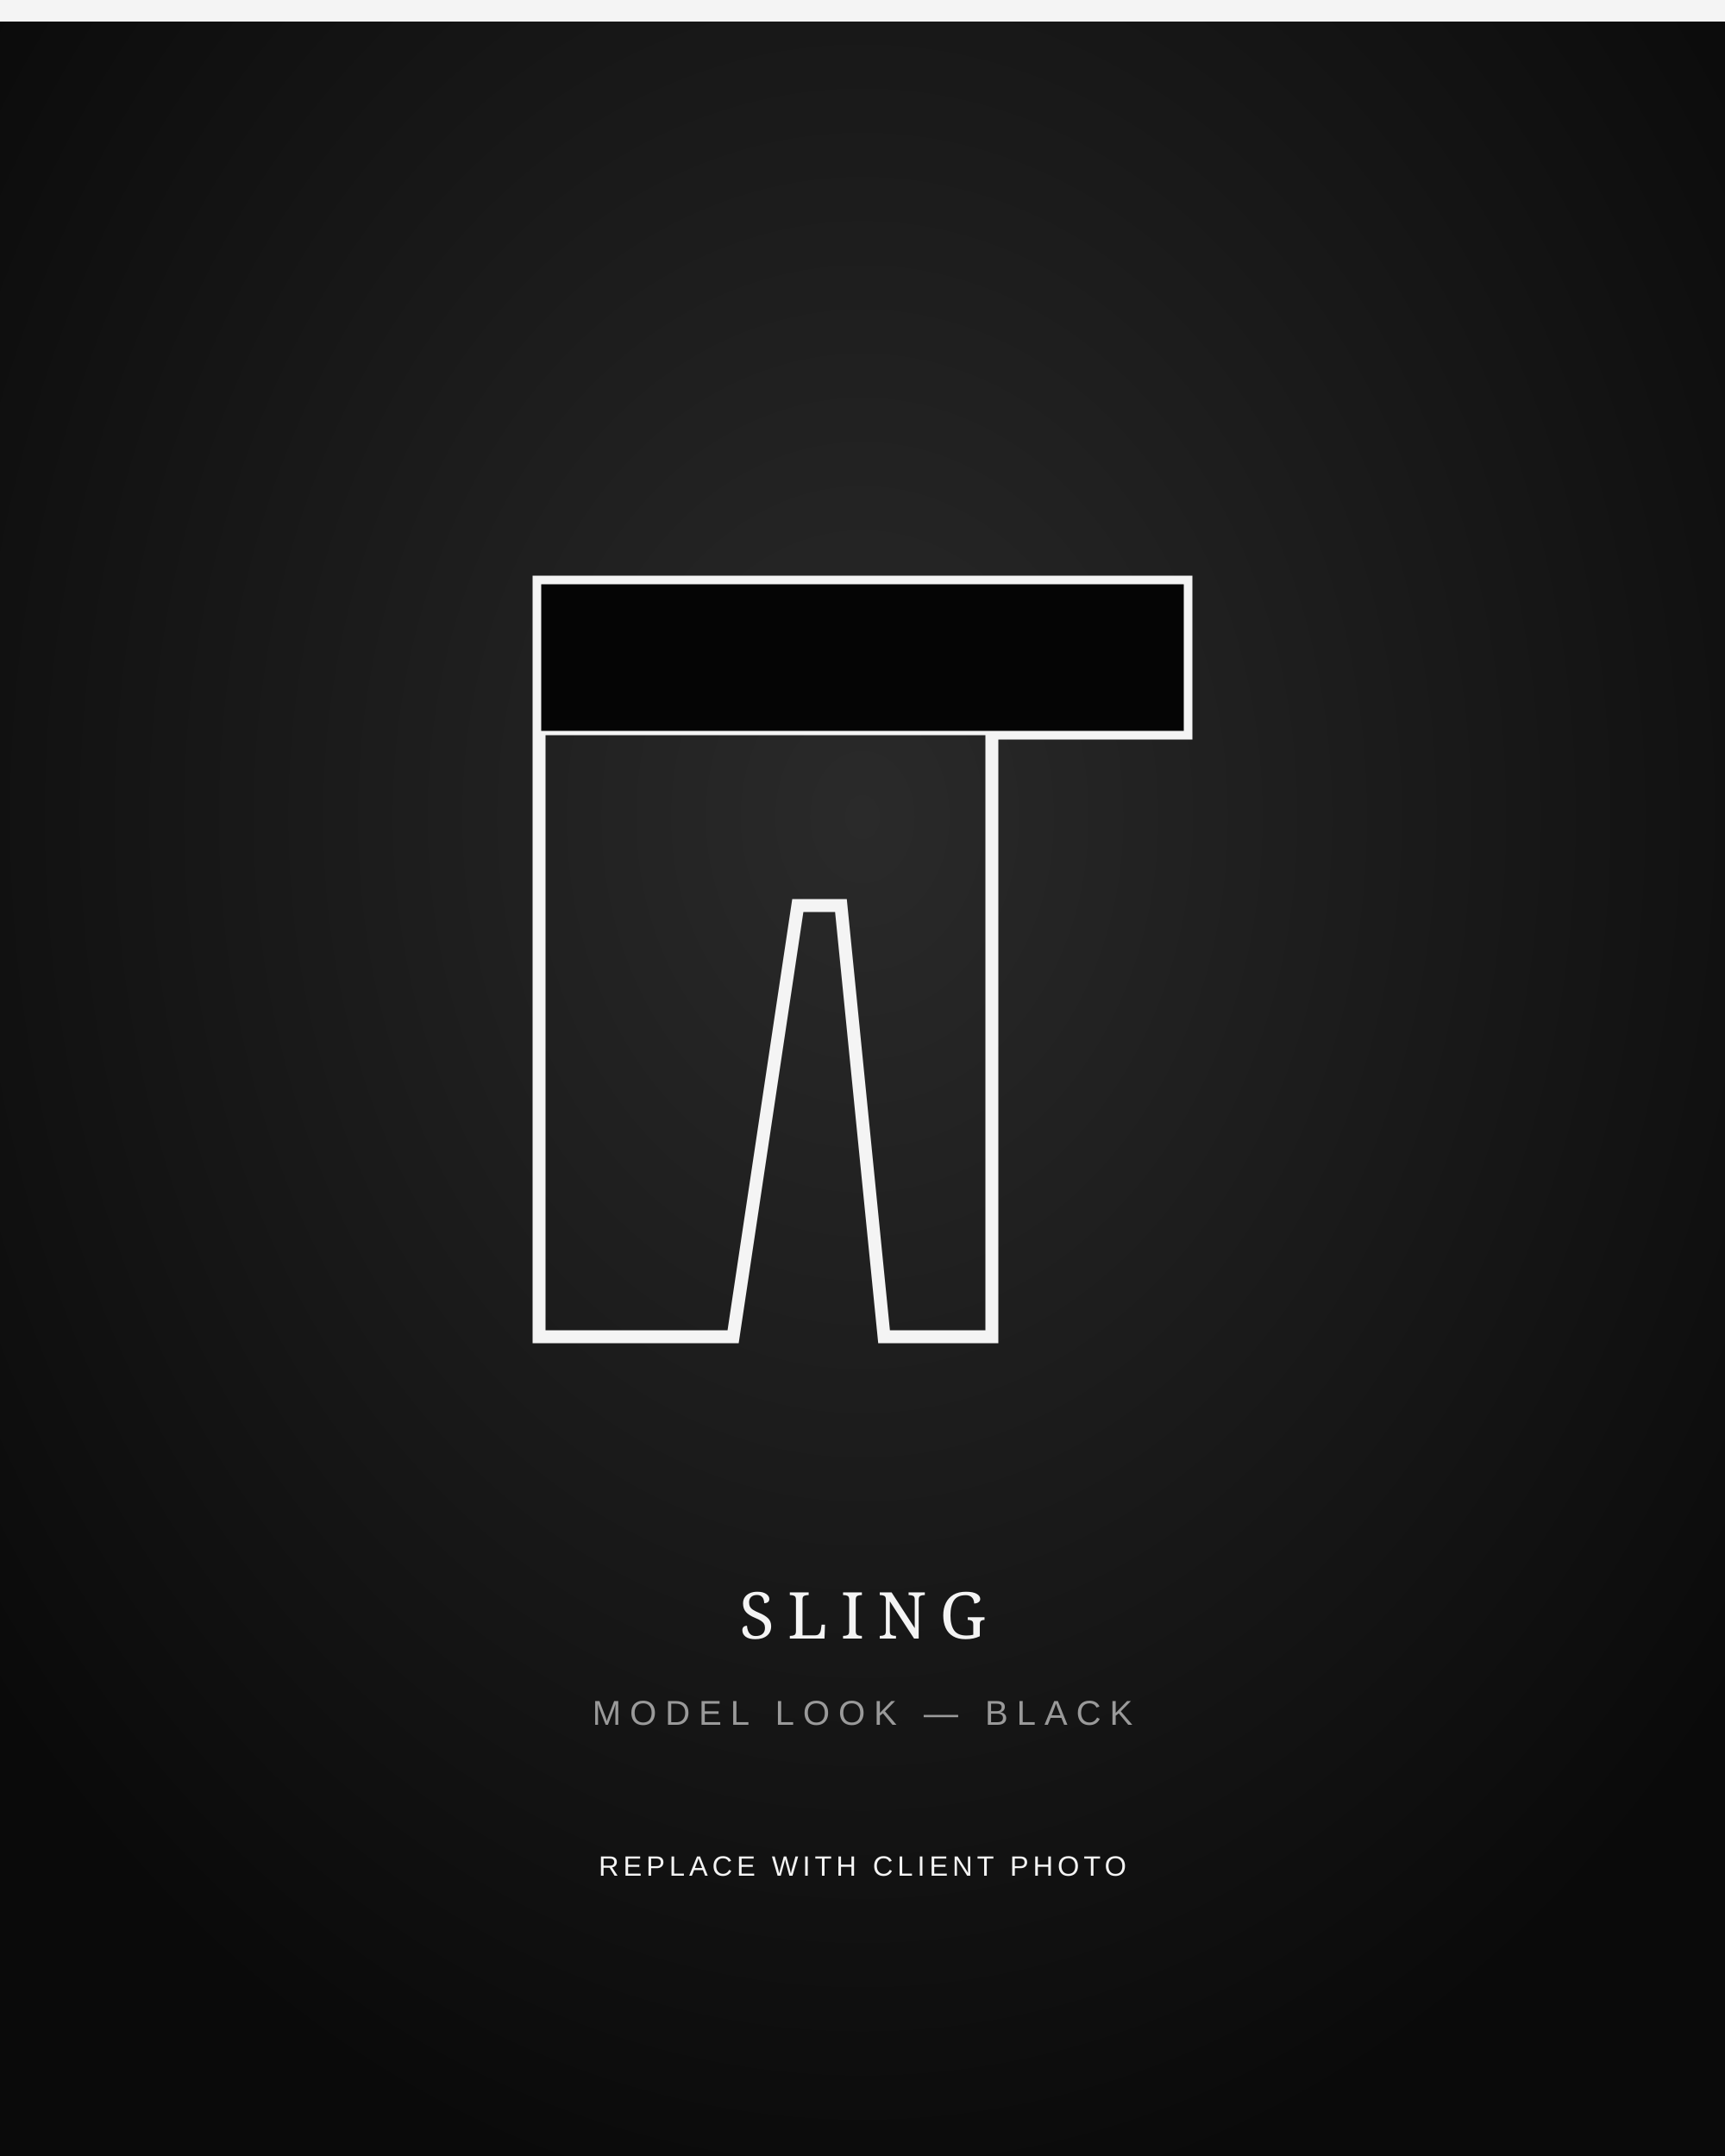
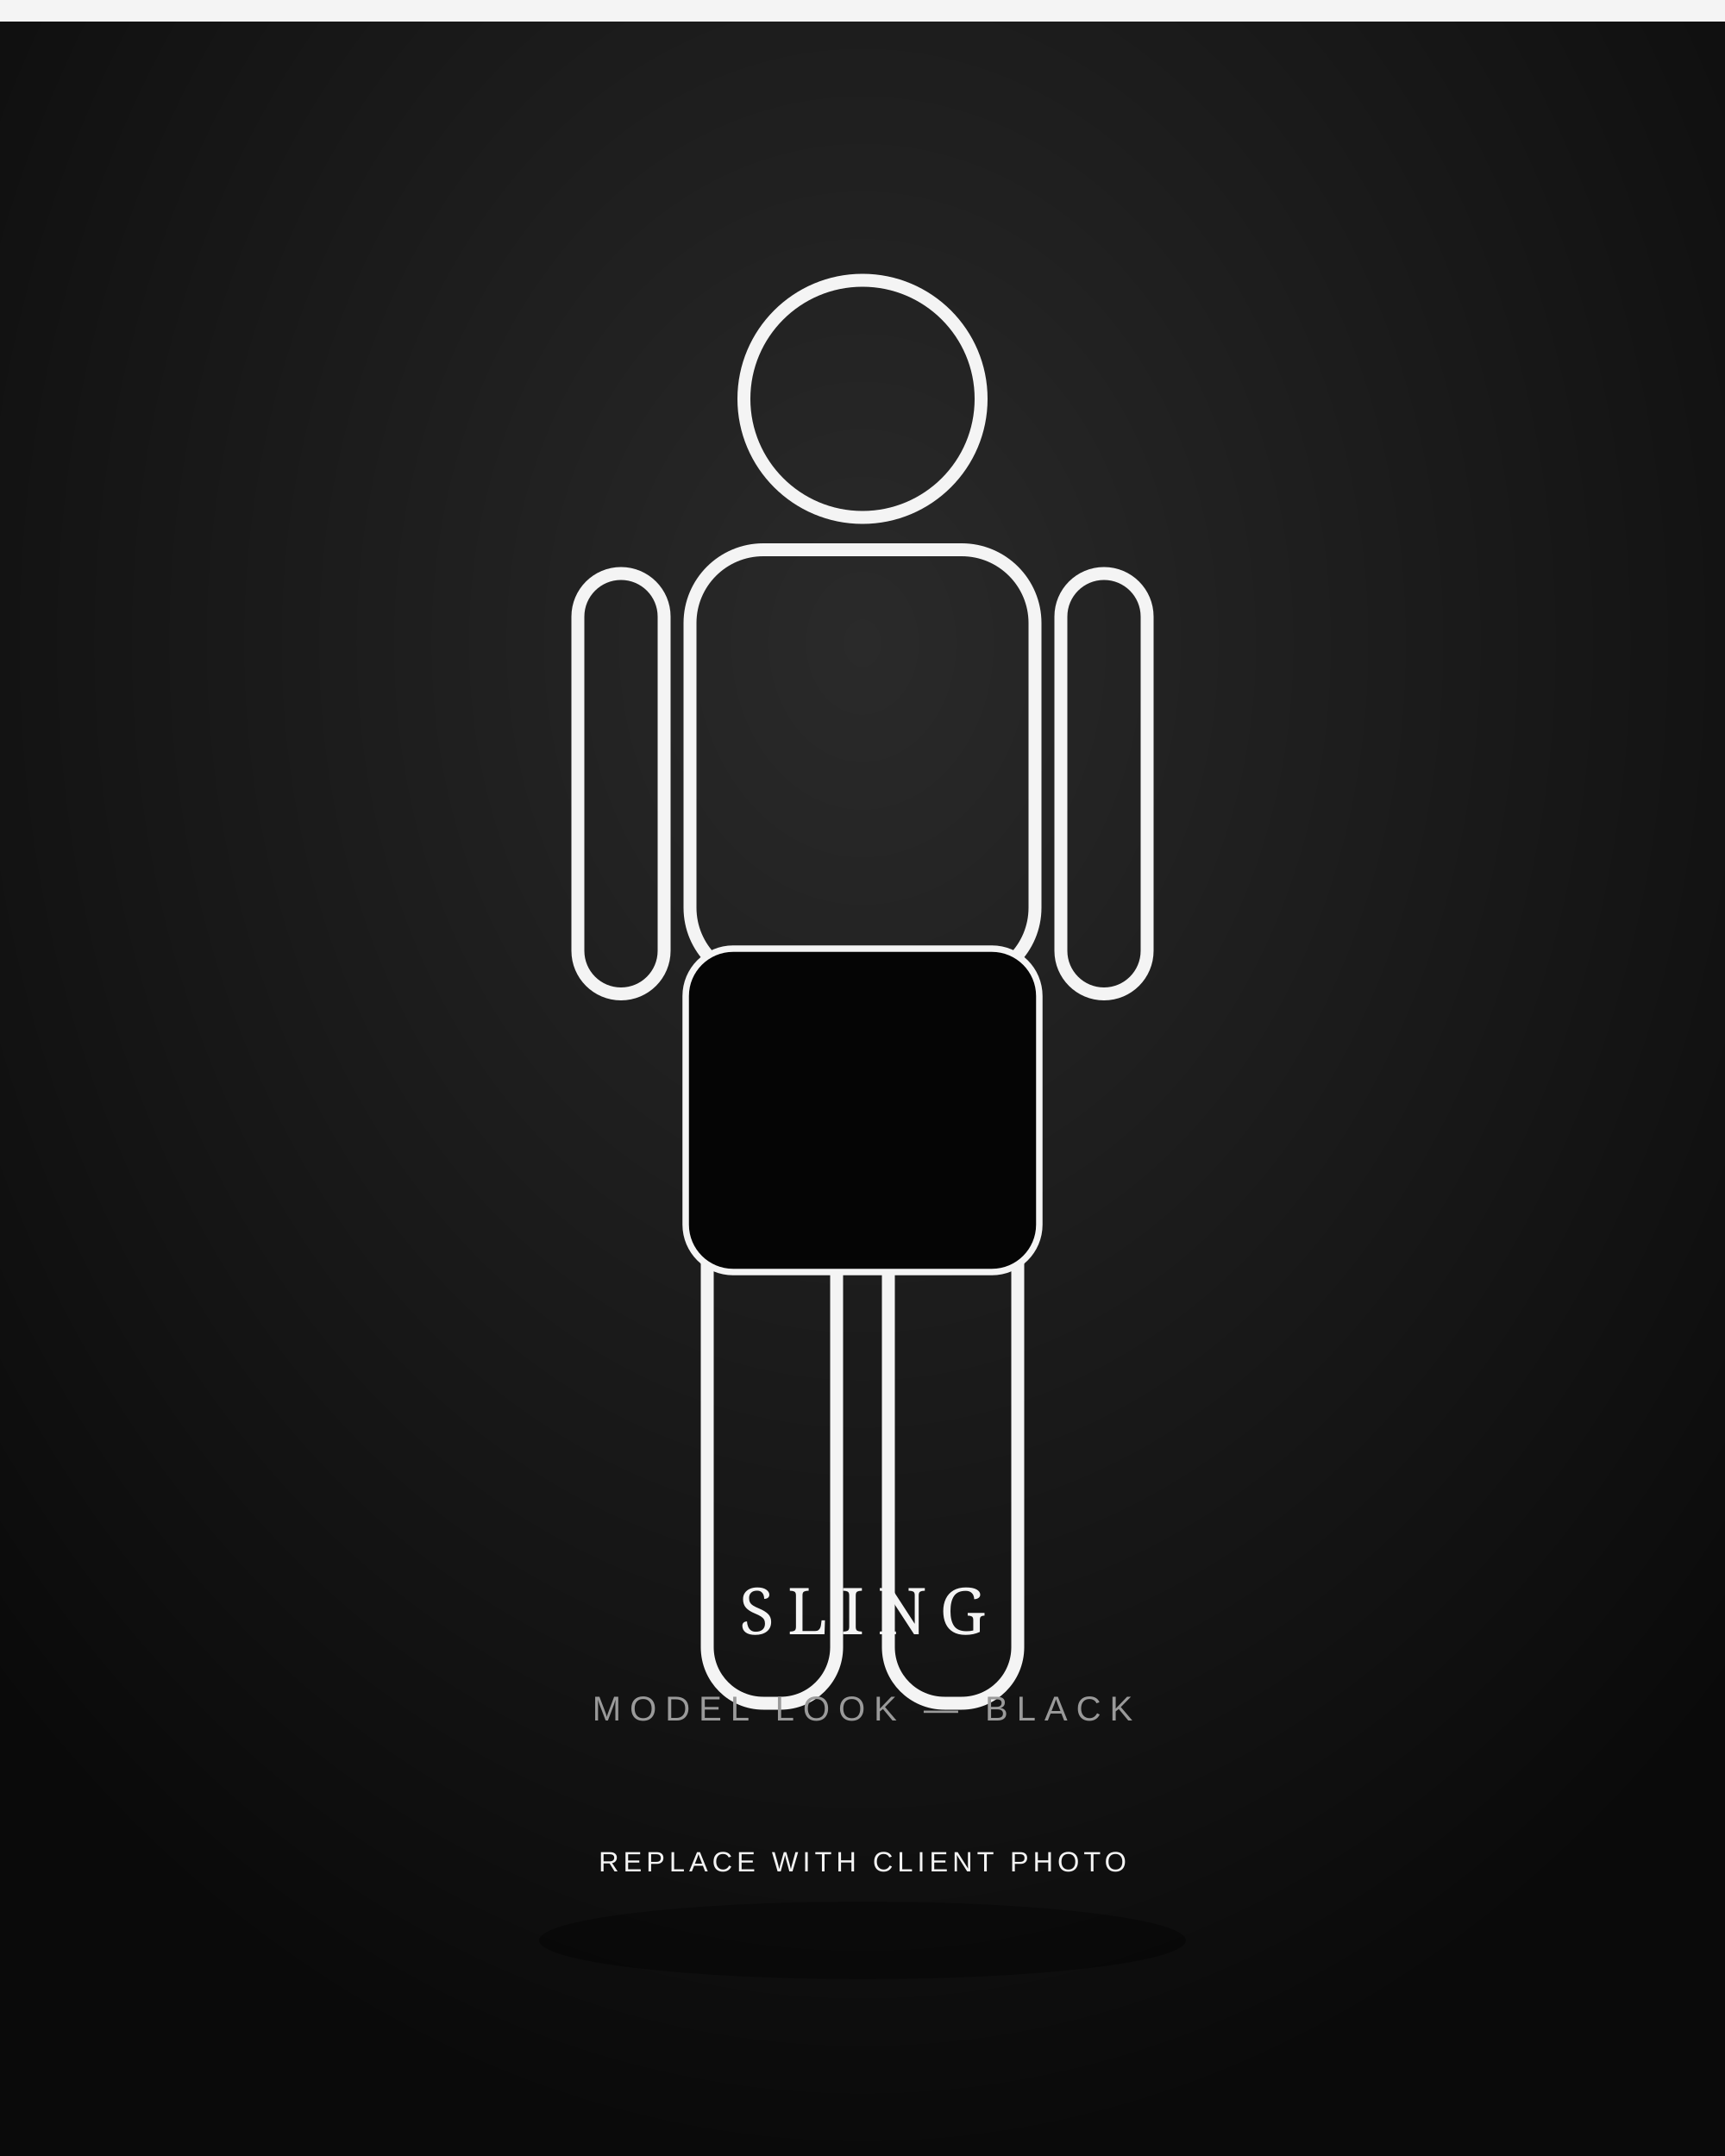
<svg xmlns="http://www.w3.org/2000/svg" viewBox="0 0 800 1000">
  <defs>
-     <radialGradient id="glow2" cx="50%" cy="38%" r="65%">
+     <radialGradient id="glow2" cx="50%" cy="30%" r="70%">
      <stop offset="0%" stop-color="#2a2a2a" />
      <stop offset="100%" stop-color="#0a0a0a" />
    </radialGradient>
  </defs>
  <rect width="800" height="1000" fill="url(#glow2)" />
  <rect x="0" y="0" width="800" height="10" fill="#f4f4f4" />
-   <g transform="translate(400,430)">
-     <path d="M-150,-160 L150,-160 L150,-90 L60,-90 L60,190 L10,190 L-10,-10 L-30,-10 L-60,190 L-150,190 Z" fill="none" stroke="#f4f4f4" stroke-width="6" />
-     <path d="M-150,-160 L150,-160 L150,-90 L-150,-90 Z" fill="#050505" stroke="#f4f4f4" stroke-width="2" />
+   <ellipse cx="400" cy="900" rx="150" ry="18" fill="#000" opacity="0.35" />
+   <g fill="none" stroke="#f4f4f4" stroke-width="6" stroke-linejoin="round" stroke-linecap="round">
+     <circle cx="400" cy="185" r="55" />
+     <rect x="320" y="255" width="160" height="200" rx="34" />
+     <rect x="268" y="266" width="40" height="195" rx="20" />
+     <rect x="492" y="266" width="40" height="195" rx="20" />
+     <rect x="328" y="445" width="60" height="345" rx="26" />
+     <rect x="412" y="445" width="60" height="345" rx="26" />
  </g>
-   <text x="400" y="760" text-anchor="middle" fill="#f4f4f4" font-family="Georgia, serif" font-size="30" letter-spacing="6">SLING</text>
-   <text x="400" y="800" text-anchor="middle" fill="#9a9a9a" font-family="Arial, sans-serif" font-size="16" letter-spacing="4">MODEL LOOK — BLACK</text>
-   <text x="400" y="870" text-anchor="middle" fill="#f4f4f4" font-family="Arial, sans-serif" font-size="13" letter-spacing="2">REPLACE WITH CLIENT PHOTO</text>
+   <rect x="318" y="440" width="164" height="150" rx="22" fill="#050505" stroke="#f4f4f4" stroke-width="3" />
+   <text x="400" y="758" text-anchor="middle" fill="#f4f4f4" font-family="Georgia, serif" font-size="30" letter-spacing="6">SLING</text>
+   <text x="400" y="798" text-anchor="middle" fill="#9a9a9a" font-family="Arial, sans-serif" font-size="16" letter-spacing="4">MODEL LOOK — BLACK</text>
+   <text x="400" y="868" text-anchor="middle" fill="#f4f4f4" font-family="Arial, sans-serif" font-size="13" letter-spacing="2">REPLACE WITH CLIENT PHOTO</text>
</svg>
